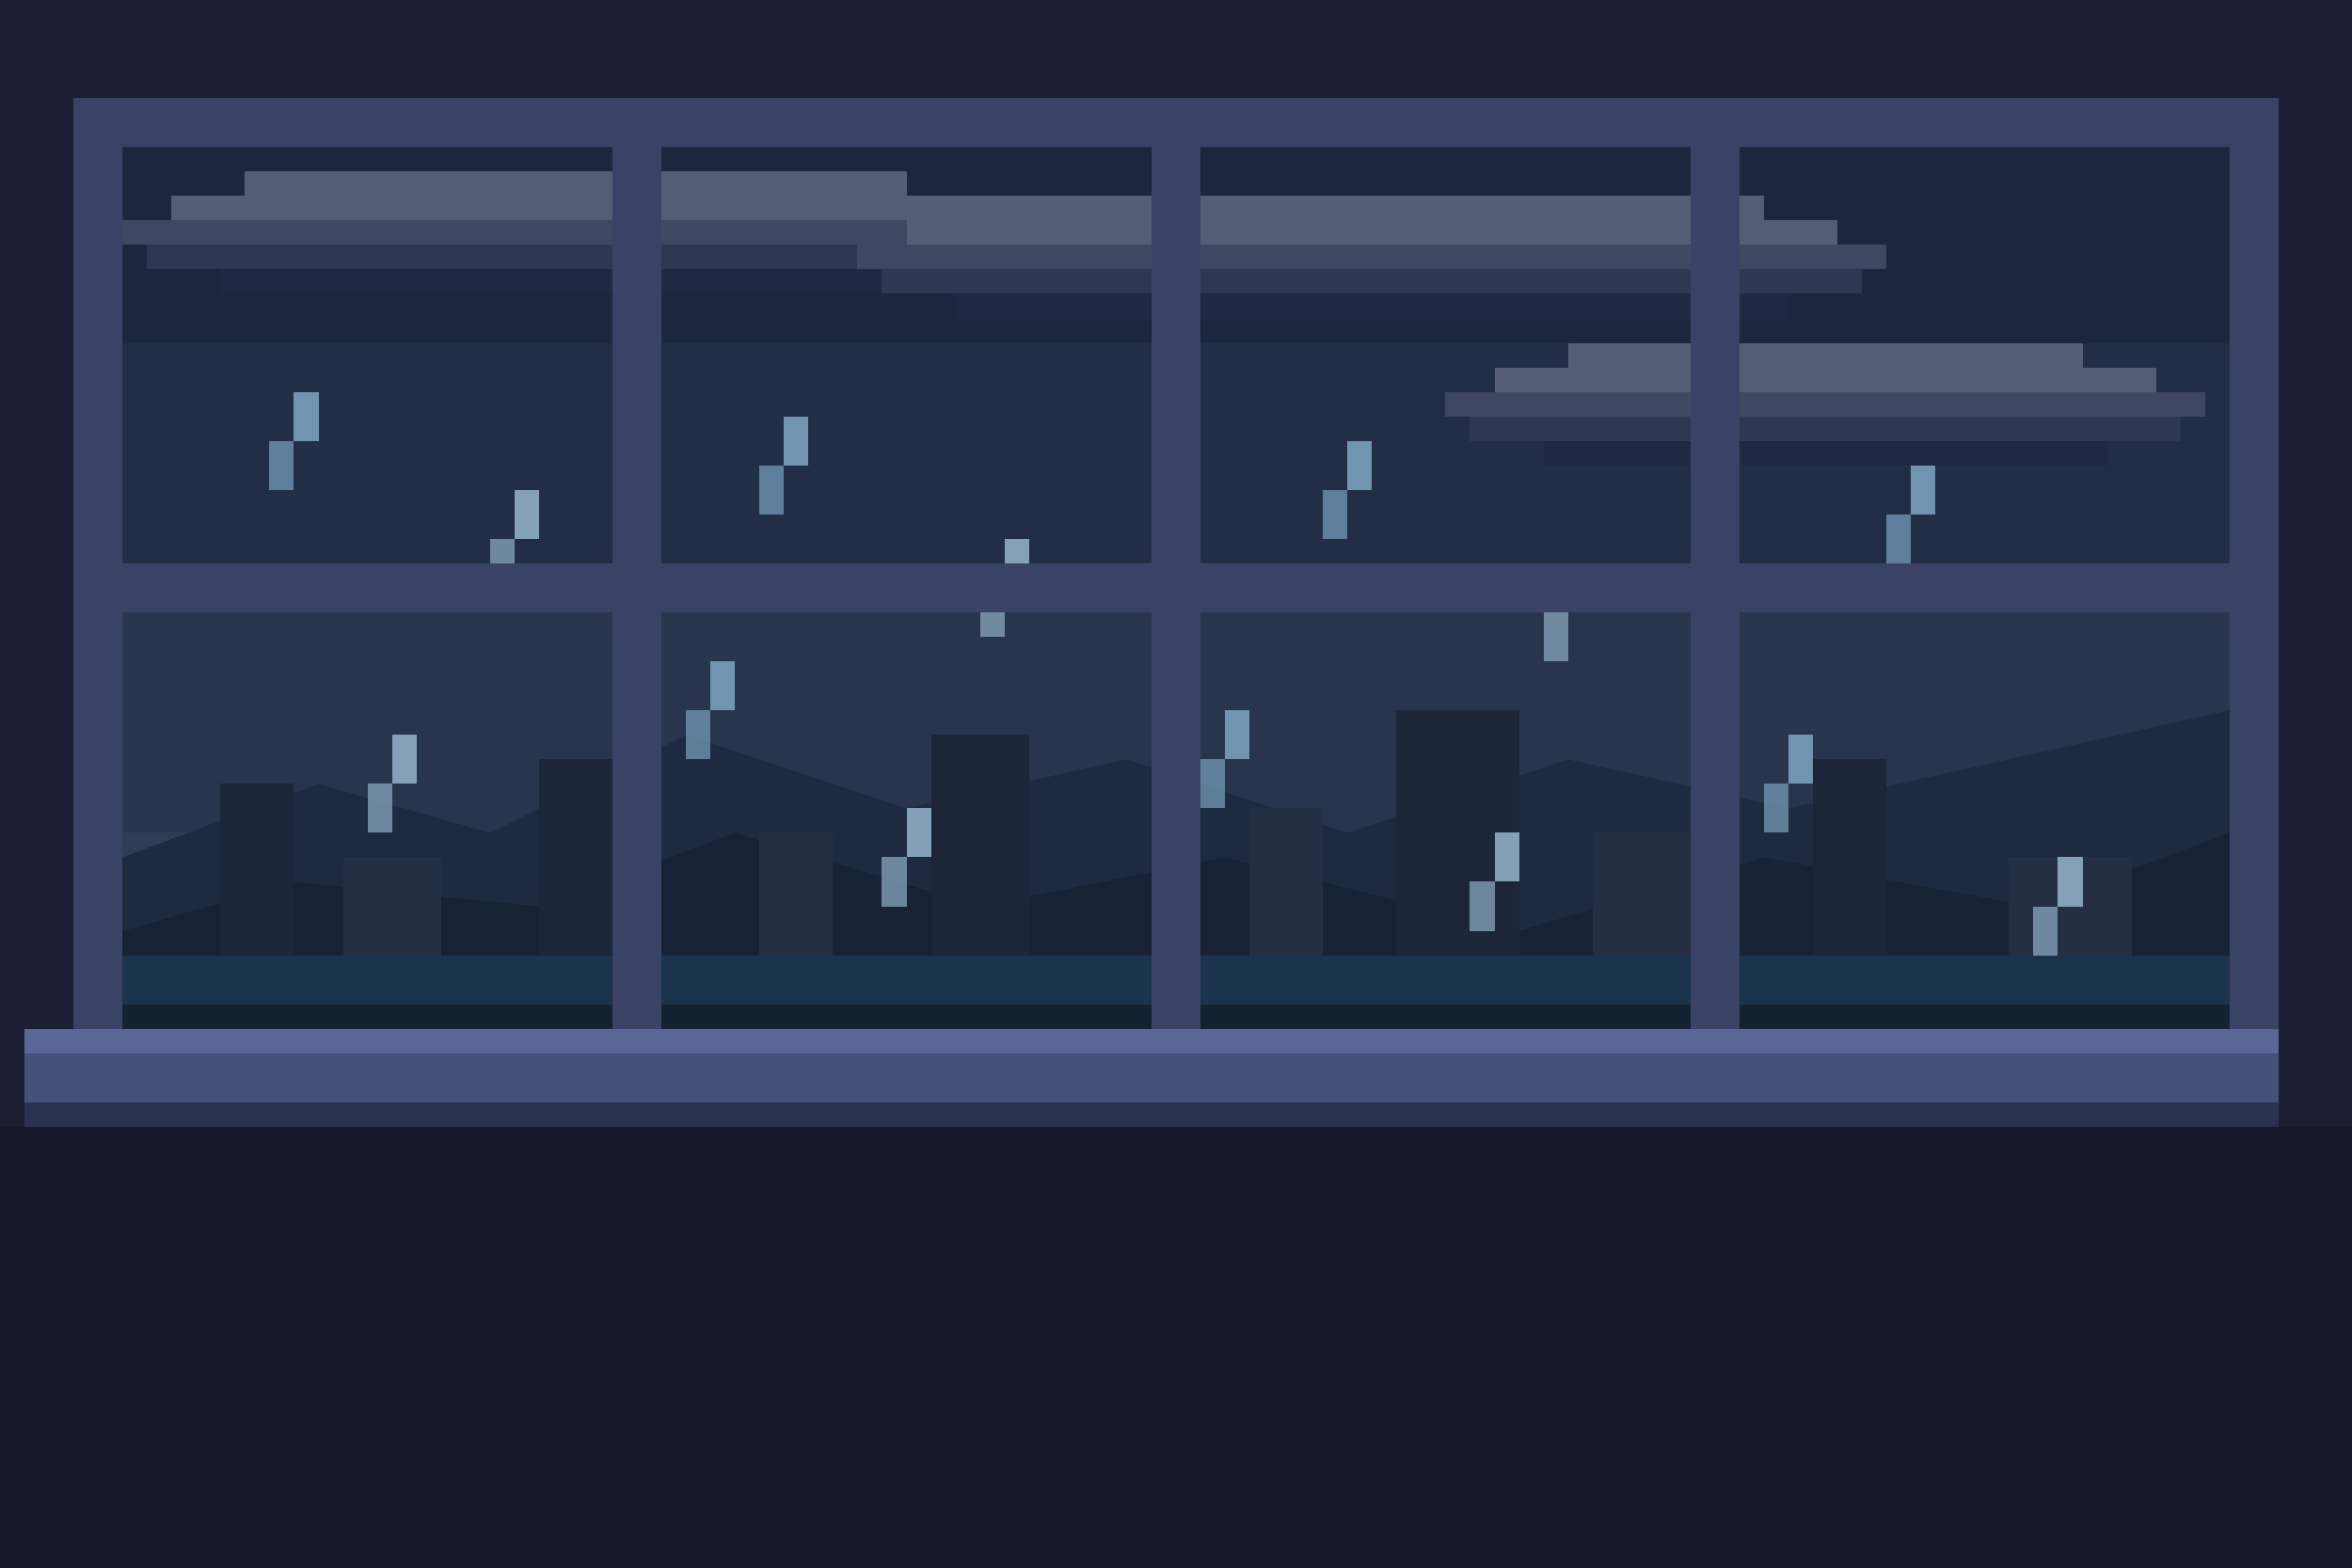
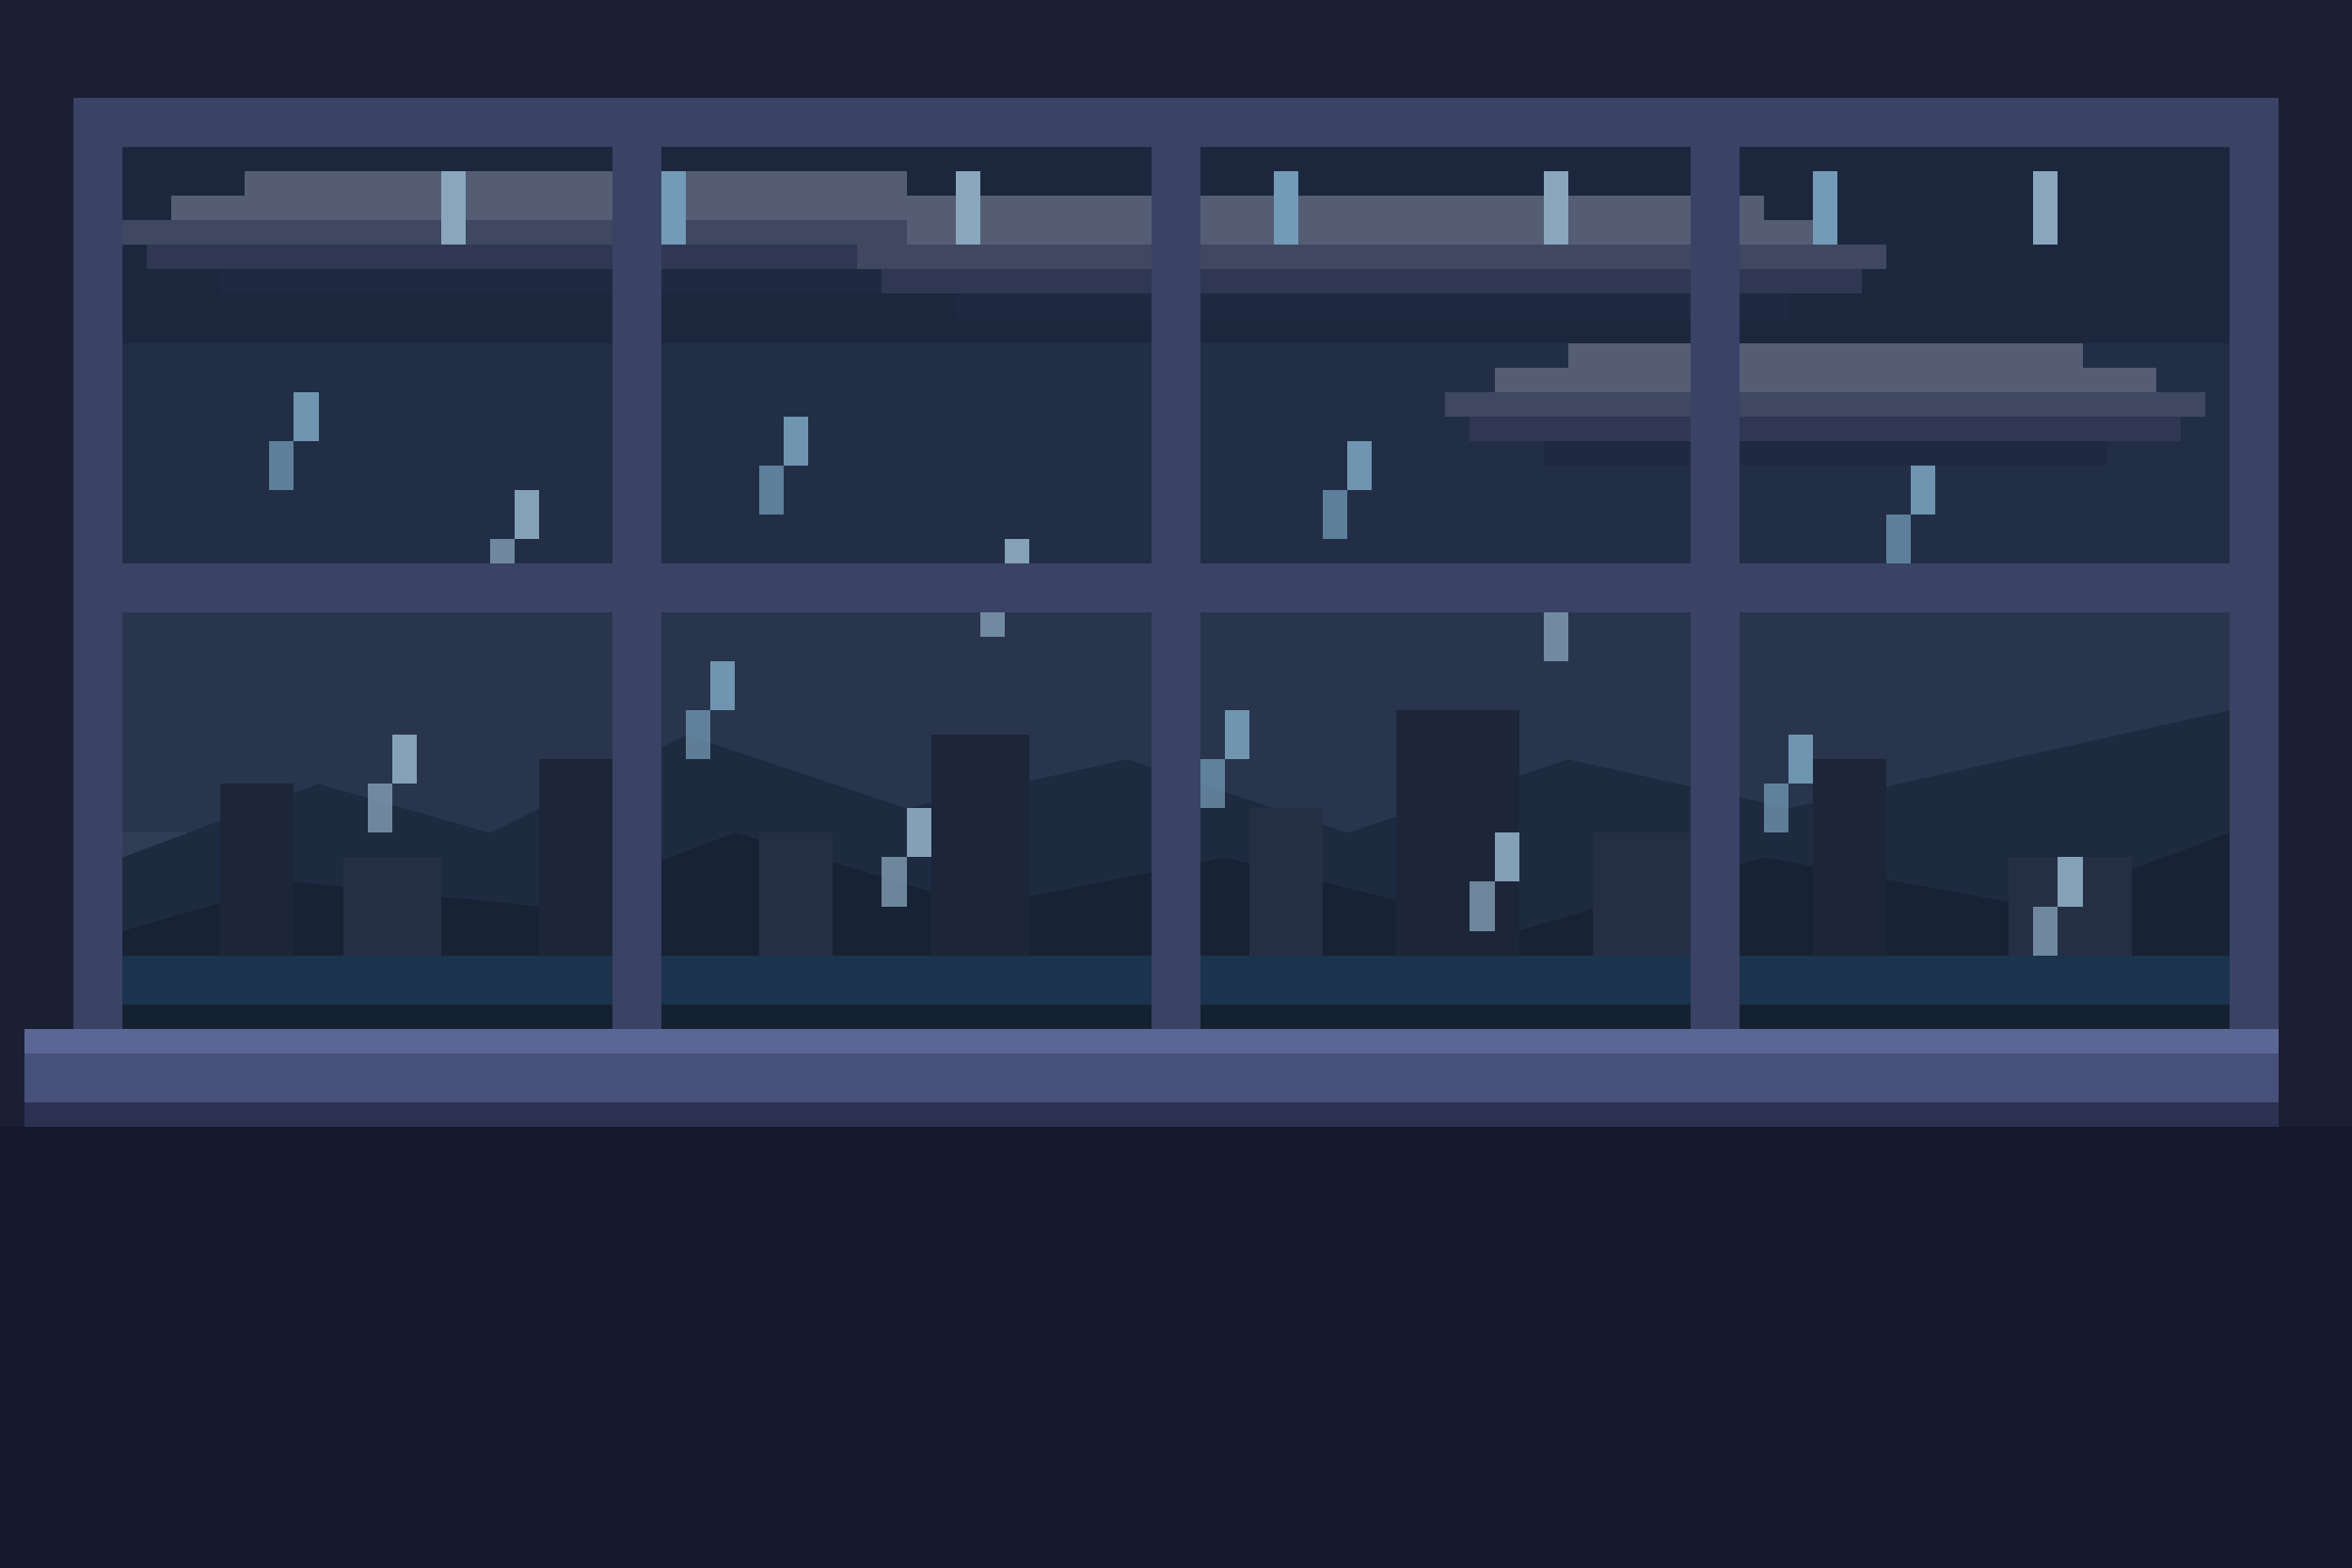
<svg xmlns="http://www.w3.org/2000/svg" viewBox="0 0 96 64" width="384" height="256" shape-rendering="crispEdges" role="img" aria-label="Pixel-art window onto a rainy night sky">
  <rect width="96" height="64" fill="#1b1f33" />
  <rect x="0" y="46" width="96" height="18" fill="#14182a" />
  <rect x="3" y="4" width="90" height="40" fill="#3a4266" />
  <g id="weather-window">
    <clipPath id="clip-weather">
      <rect x="5" y="6" width="86" height="36" />
    </clipPath>
    <g clip-path="url(#clip-weather)">
      <rect x="5" y="5" width="86" height="9" fill="#23304a" />
      <rect x="5" y="14" width="86" height="10" fill="#2c3a56" />
      <rect x="5" y="24" width="86" height="10" fill="#36455f" />
      <rect x="5" y="34" width="86" height="8" fill="#40506a" />
      <g id="weather-art">
-         <rect x="10" y="7" width="27" height="1" fill="#737e97" />
-         <rect x="7" y="8" width="33" height="1" fill="#737e97" />
-         <rect x="5" y="9" width="37" height="1" fill="#565f7b" />
-         <rect x="6" y="10" width="35" height="1" fill="#3e4767" />
-         <rect x="9" y="11" width="29" height="1" fill="#2a3350" />
-         <rect x="40" y="8" width="32" height="1" fill="#737e97" />
-         <rect x="37" y="9" width="38" height="1" fill="#737e97" />
-         <rect x="35" y="10" width="42" height="1" fill="#565f7b" />
-         <rect x="36" y="11" width="40" height="1" fill="#3e4767" />
-         <rect x="39" y="12" width="34" height="1" fill="#2a3350" />
-         <rect x="64" y="14" width="21" height="1" fill="#737e97" />
-         <rect x="61" y="15" width="27" height="1" fill="#737e97" />
-         <rect x="59" y="16" width="31" height="1" fill="#565f7b" />
-         <rect x="60" y="17" width="29" height="1" fill="#3e4767" />
-         <rect x="63" y="18" width="23" height="1" fill="#2a3350" />
+         <g>
+           <animateTransform attributeName="transform" type="translate" values="0 0;1 0;2 0;1 0;0 0" dur="12s" calcMode="discrete" repeatCount="indefinite" />
+           <rect x="10" y="7" width="27" height="1" fill="#737e97" />
+           <rect x="7" y="8" width="33" height="1" fill="#737e97" />
+           <rect x="5" y="9" width="37" height="1" fill="#565f7b" />
+           <rect x="6" y="10" width="35" height="1" fill="#3e4767" />
+           <rect x="9" y="11" width="29" height="1" fill="#2a3350" />
+           <rect x="40" y="8" width="32" height="1" fill="#737e97" />
+           <rect x="37" y="9" width="38" height="1" fill="#737e97" />
+           <rect x="35" y="10" width="42" height="1" fill="#565f7b" />
+           <rect x="36" y="11" width="40" height="1" fill="#3e4767" />
+           <rect x="39" y="12" width="34" height="1" fill="#2a3350" />
+           <rect x="64" y="14" width="21" height="1" fill="#737e97" />
+           <rect x="61" y="15" width="27" height="1" fill="#737e97" />
+           <rect x="59" y="16" width="31" height="1" fill="#565f7b" />
+           <rect x="60" y="17" width="29" height="1" fill="#3e4767" />
+           <rect x="63" y="18" width="23" height="1" fill="#2a3350" />
+         </g>
        <path d="M5 35 L13 32 L20 34 L28 30 L37 33 L46 31 L55 34 L64 31 L73 33 L91 29 L91 42 L5 42 Z" fill="#26344b" />
        <path d="M5 38 L12 36 L22 37 L30 34 L40 37 L50 35 L62 38 L72 35 L83 37 L91 34 L91 42 L5 42 Z" fill="#1d2a3d" />
        <rect x="9" y="32" width="3" height="10" fill="#232f42" />
        <rect x="14" y="35" width="4" height="7" fill="#303c52" />
        <rect x="22" y="31" width="4" height="11" fill="#232f42" />
        <rect x="31" y="34" width="3" height="8" fill="#303c52" />
        <rect x="38" y="30" width="4" height="12" fill="#232f42" />
        <rect x="51" y="33" width="3" height="9" fill="#303c52" />
        <rect x="57" y="29" width="5" height="13" fill="#232f42" />
        <rect x="65" y="34" width="4" height="8" fill="#303c52" />
        <rect x="74" y="31" width="3" height="11" fill="#232f42" />
        <rect x="82" y="35" width="5" height="7" fill="#303c52" />
        <rect x="5" y="39" width="86" height="3" fill="#22415f" />
        <rect x="5" y="41" width="86" height="1" fill="#182838" />
        <rect x="12" y="16" width="1" height="2" fill="#9fd4f5" opacity="0.95" />
        <rect x="11" y="18" width="1" height="2" fill="#9fd4f5" opacity="0.75" />
        <rect x="21" y="20" width="1" height="2" fill="#bfe6ff" opacity="0.95" />
        <rect x="20" y="22" width="1" height="2" fill="#bfe6ff" opacity="0.75" />
        <rect x="32" y="17" width="1" height="2" fill="#9fd4f5" opacity="0.95" />
        <rect x="31" y="19" width="1" height="2" fill="#9fd4f5" opacity="0.75" />
        <rect x="41" y="22" width="1" height="2" fill="#bfe6ff" opacity="0.95" />
        <rect x="40" y="24" width="1" height="2" fill="#bfe6ff" opacity="0.75" />
        <rect x="55" y="18" width="1" height="2" fill="#9fd4f5" opacity="0.95" />
        <rect x="54" y="20" width="1" height="2" fill="#9fd4f5" opacity="0.75" />
        <rect x="64" y="23" width="1" height="2" fill="#bfe6ff" opacity="0.95" />
        <rect x="63" y="25" width="1" height="2" fill="#bfe6ff" opacity="0.75" />
        <rect x="78" y="19" width="1" height="2" fill="#9fd4f5" opacity="0.95" />
        <rect x="77" y="21" width="1" height="2" fill="#9fd4f5" opacity="0.75" />
        <rect x="16" y="30" width="1" height="2" fill="#bfe6ff" opacity="0.95" />
        <rect x="15" y="32" width="1" height="2" fill="#bfe6ff" opacity="0.75" />
        <rect x="29" y="27" width="1" height="2" fill="#9fd4f5" opacity="0.95" />
        <rect x="28" y="29" width="1" height="2" fill="#9fd4f5" opacity="0.75" />
        <rect x="37" y="33" width="1" height="2" fill="#bfe6ff" opacity="0.95" />
        <rect x="36" y="35" width="1" height="2" fill="#bfe6ff" opacity="0.75" />
        <rect x="50" y="29" width="1" height="2" fill="#9fd4f5" opacity="0.95" />
        <rect x="49" y="31" width="1" height="2" fill="#9fd4f5" opacity="0.75" />
        <rect x="61" y="34" width="1" height="2" fill="#bfe6ff" opacity="0.95" />
        <rect x="60" y="36" width="1" height="2" fill="#bfe6ff" opacity="0.75" />
        <rect x="73" y="30" width="1" height="2" fill="#9fd4f5" opacity="0.95" />
        <rect x="72" y="32" width="1" height="2" fill="#9fd4f5" opacity="0.75" />
        <rect x="84" y="35" width="1" height="2" fill="#bfe6ff" opacity="0.95" />
        <rect x="83" y="37" width="1" height="2" fill="#bfe6ff" opacity="0.75" />
+         <g>
+           <rect x="18" y="7" width="1" height="3" fill="#bfe6ff">
+             <animate attributeName="y" values="6;40" dur="0.65s" begin="0s" repeatCount="indefinite" />
+           </rect>
+           <rect x="27" y="7" width="1" height="3" fill="#9fd4f5">
+             <animate attributeName="y" values="6;40" dur="0.8s" begin="-0.3s" repeatCount="indefinite" />
+           </rect>
+           <rect x="39" y="7" width="1" height="3" fill="#bfe6ff">
+             <animate attributeName="y" values="6;40" dur="0.7s" begin="-0.5s" repeatCount="indefinite" />
+           </rect>
+           <rect x="52" y="7" width="1" height="3" fill="#9fd4f5">
+             <animate attributeName="y" values="6;40" dur="0.6s" begin="-0.15s" repeatCount="indefinite" />
+           </rect>
+           <rect x="63" y="7" width="1" height="3" fill="#bfe6ff">
+             <animate attributeName="y" values="6;40" dur="0.85s" begin="-0.55s" repeatCount="indefinite" />
+           </rect>
+           <rect x="74" y="7" width="1" height="3" fill="#9fd4f5">
+             <animate attributeName="y" values="6;40" dur="0.72s" begin="-0.4s" repeatCount="indefinite" />
+           </rect>
+           <rect x="83" y="7" width="1" height="3" fill="#bfe6ff">
+             <animate attributeName="y" values="6;40" dur="0.78s" begin="-0.62s" repeatCount="indefinite" />
+           </rect>
+         </g>
        <rect x="5" y="6" width="86" height="36" fill="#0b1120" opacity="0.30" />
      </g>
    </g>
  </g>
  <rect x="25" y="6" width="2" height="36" fill="#3a4266" />
  <rect x="47" y="6" width="2" height="36" fill="#3a4266" />
  <rect x="69" y="6" width="2" height="36" fill="#3a4266" />
  <rect x="5" y="23" width="86" height="2" fill="#3a4266" />
  <rect x="1" y="42" width="92" height="1" fill="#5a6796" />
  <rect x="1" y="43" width="92" height="2" fill="#46507a" />
  <rect x="1" y="45" width="92" height="1" fill="#2b3150" />
</svg>
